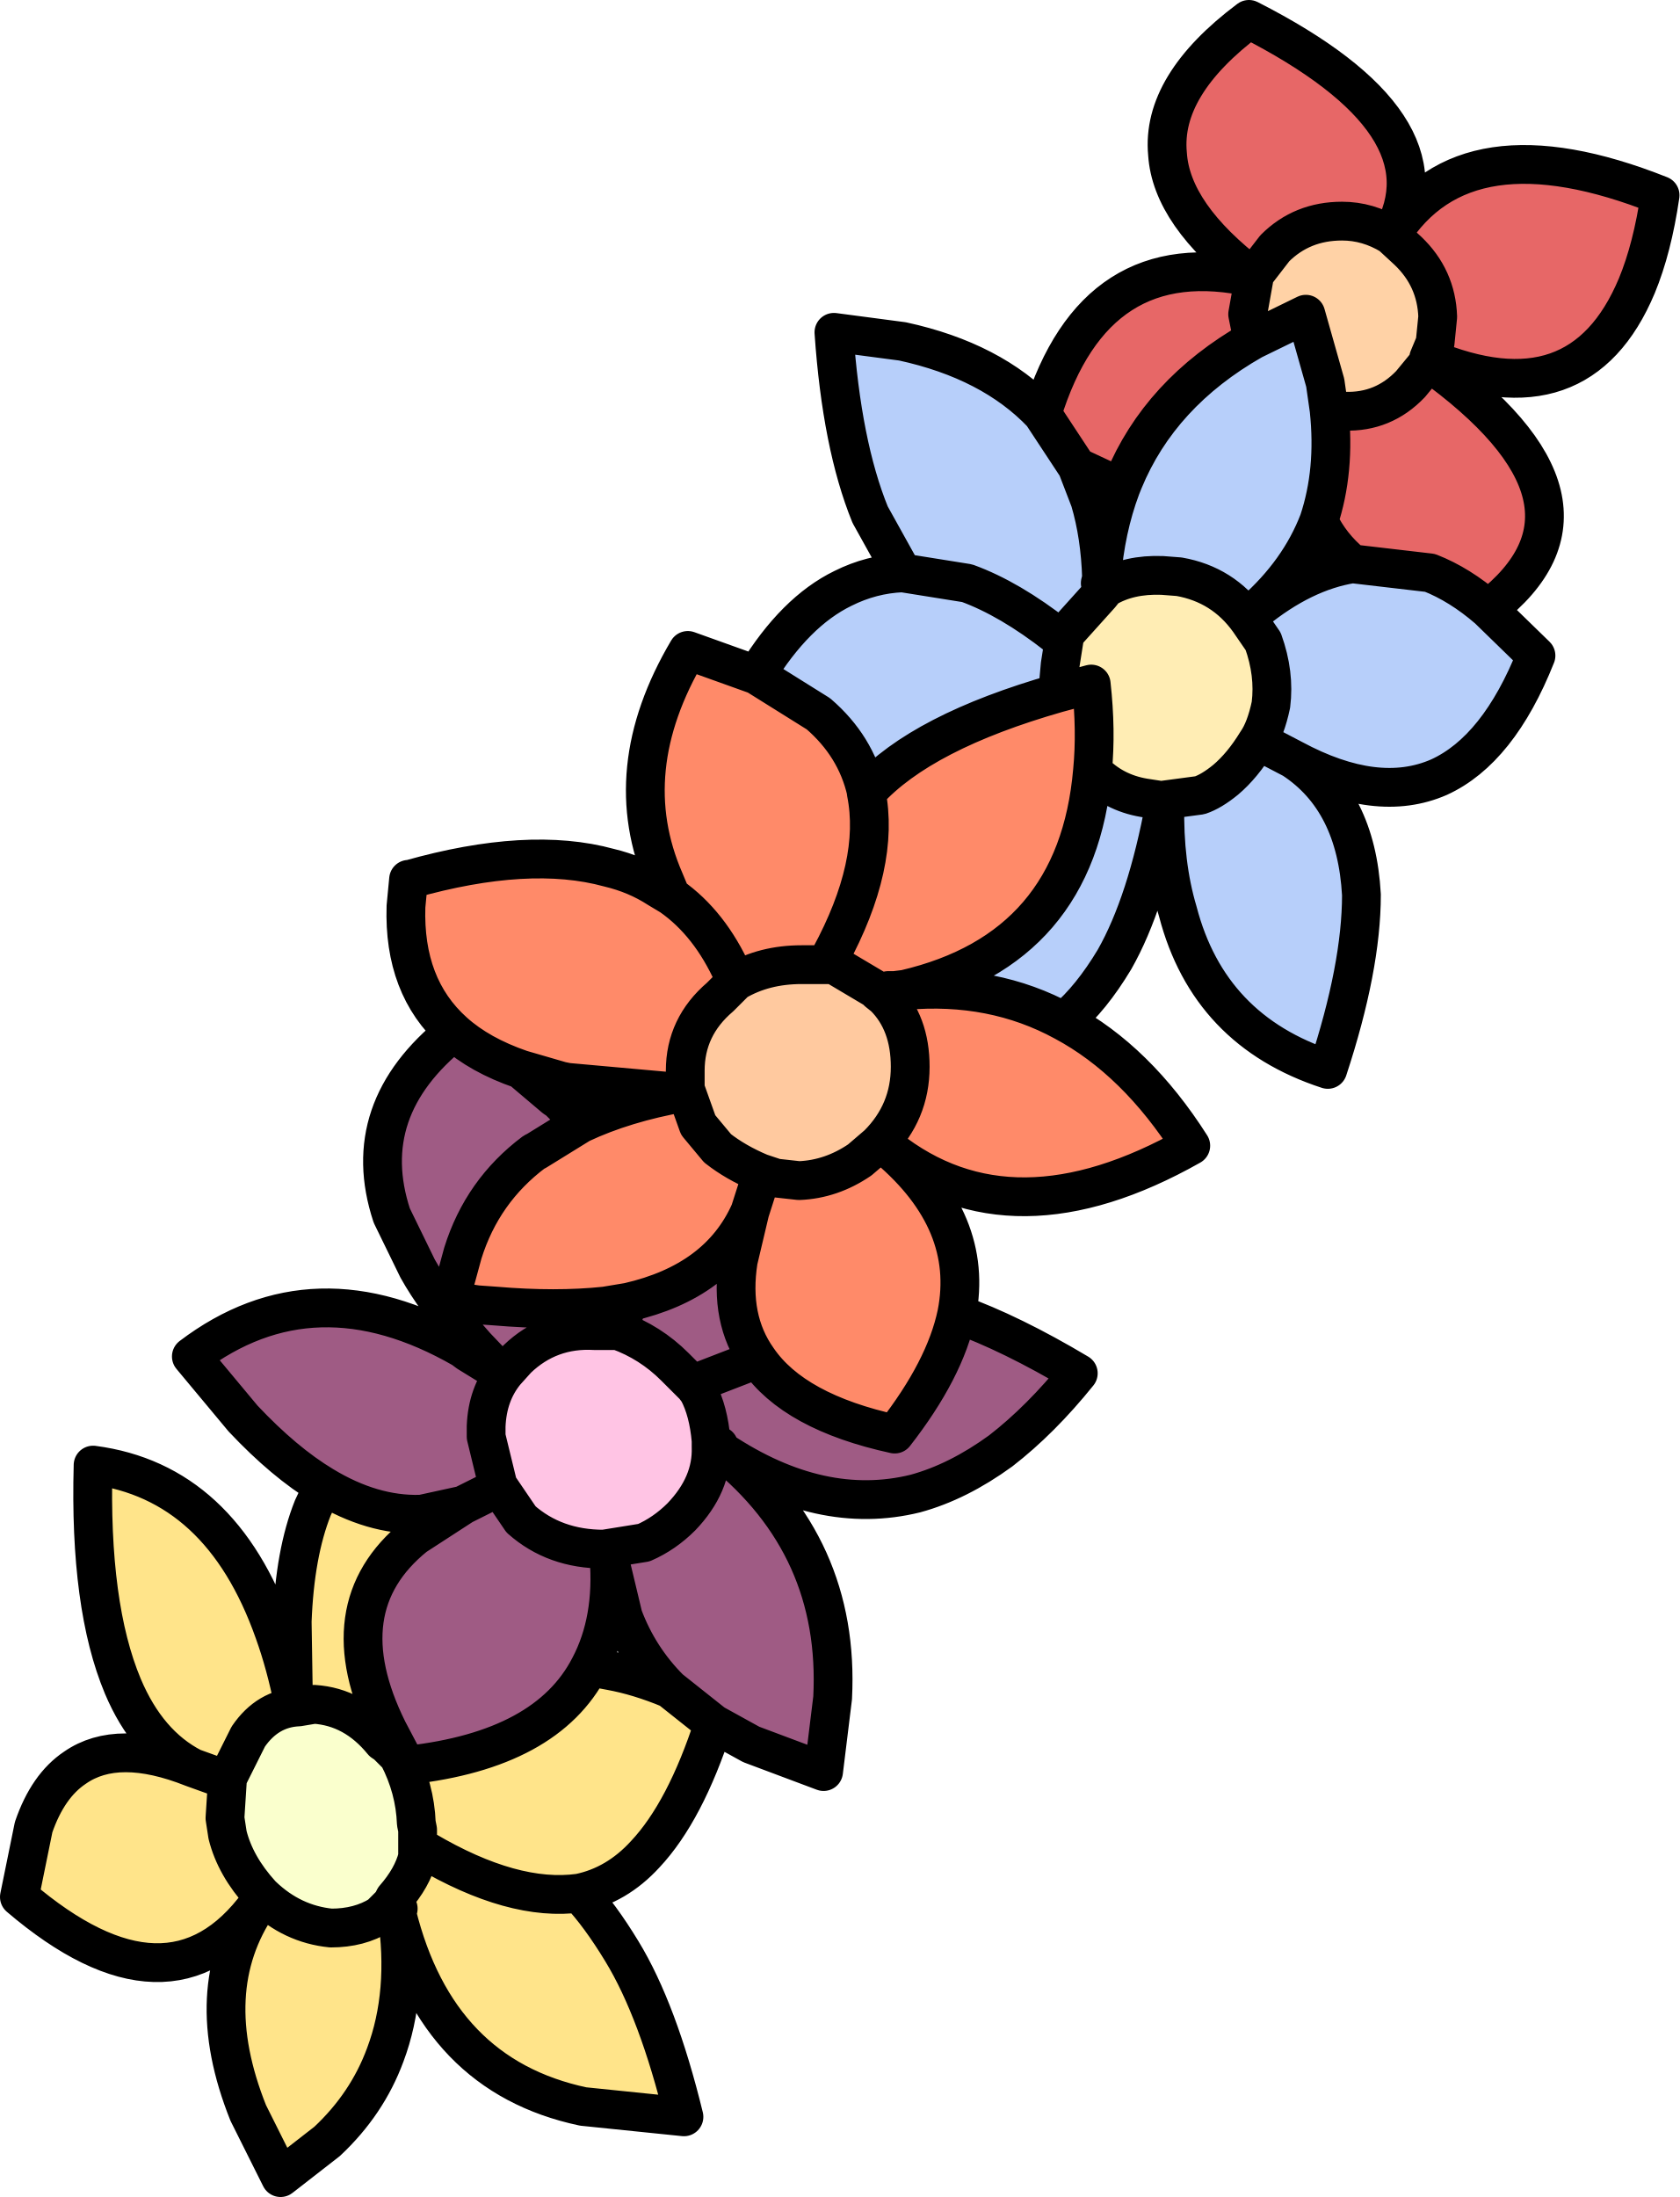
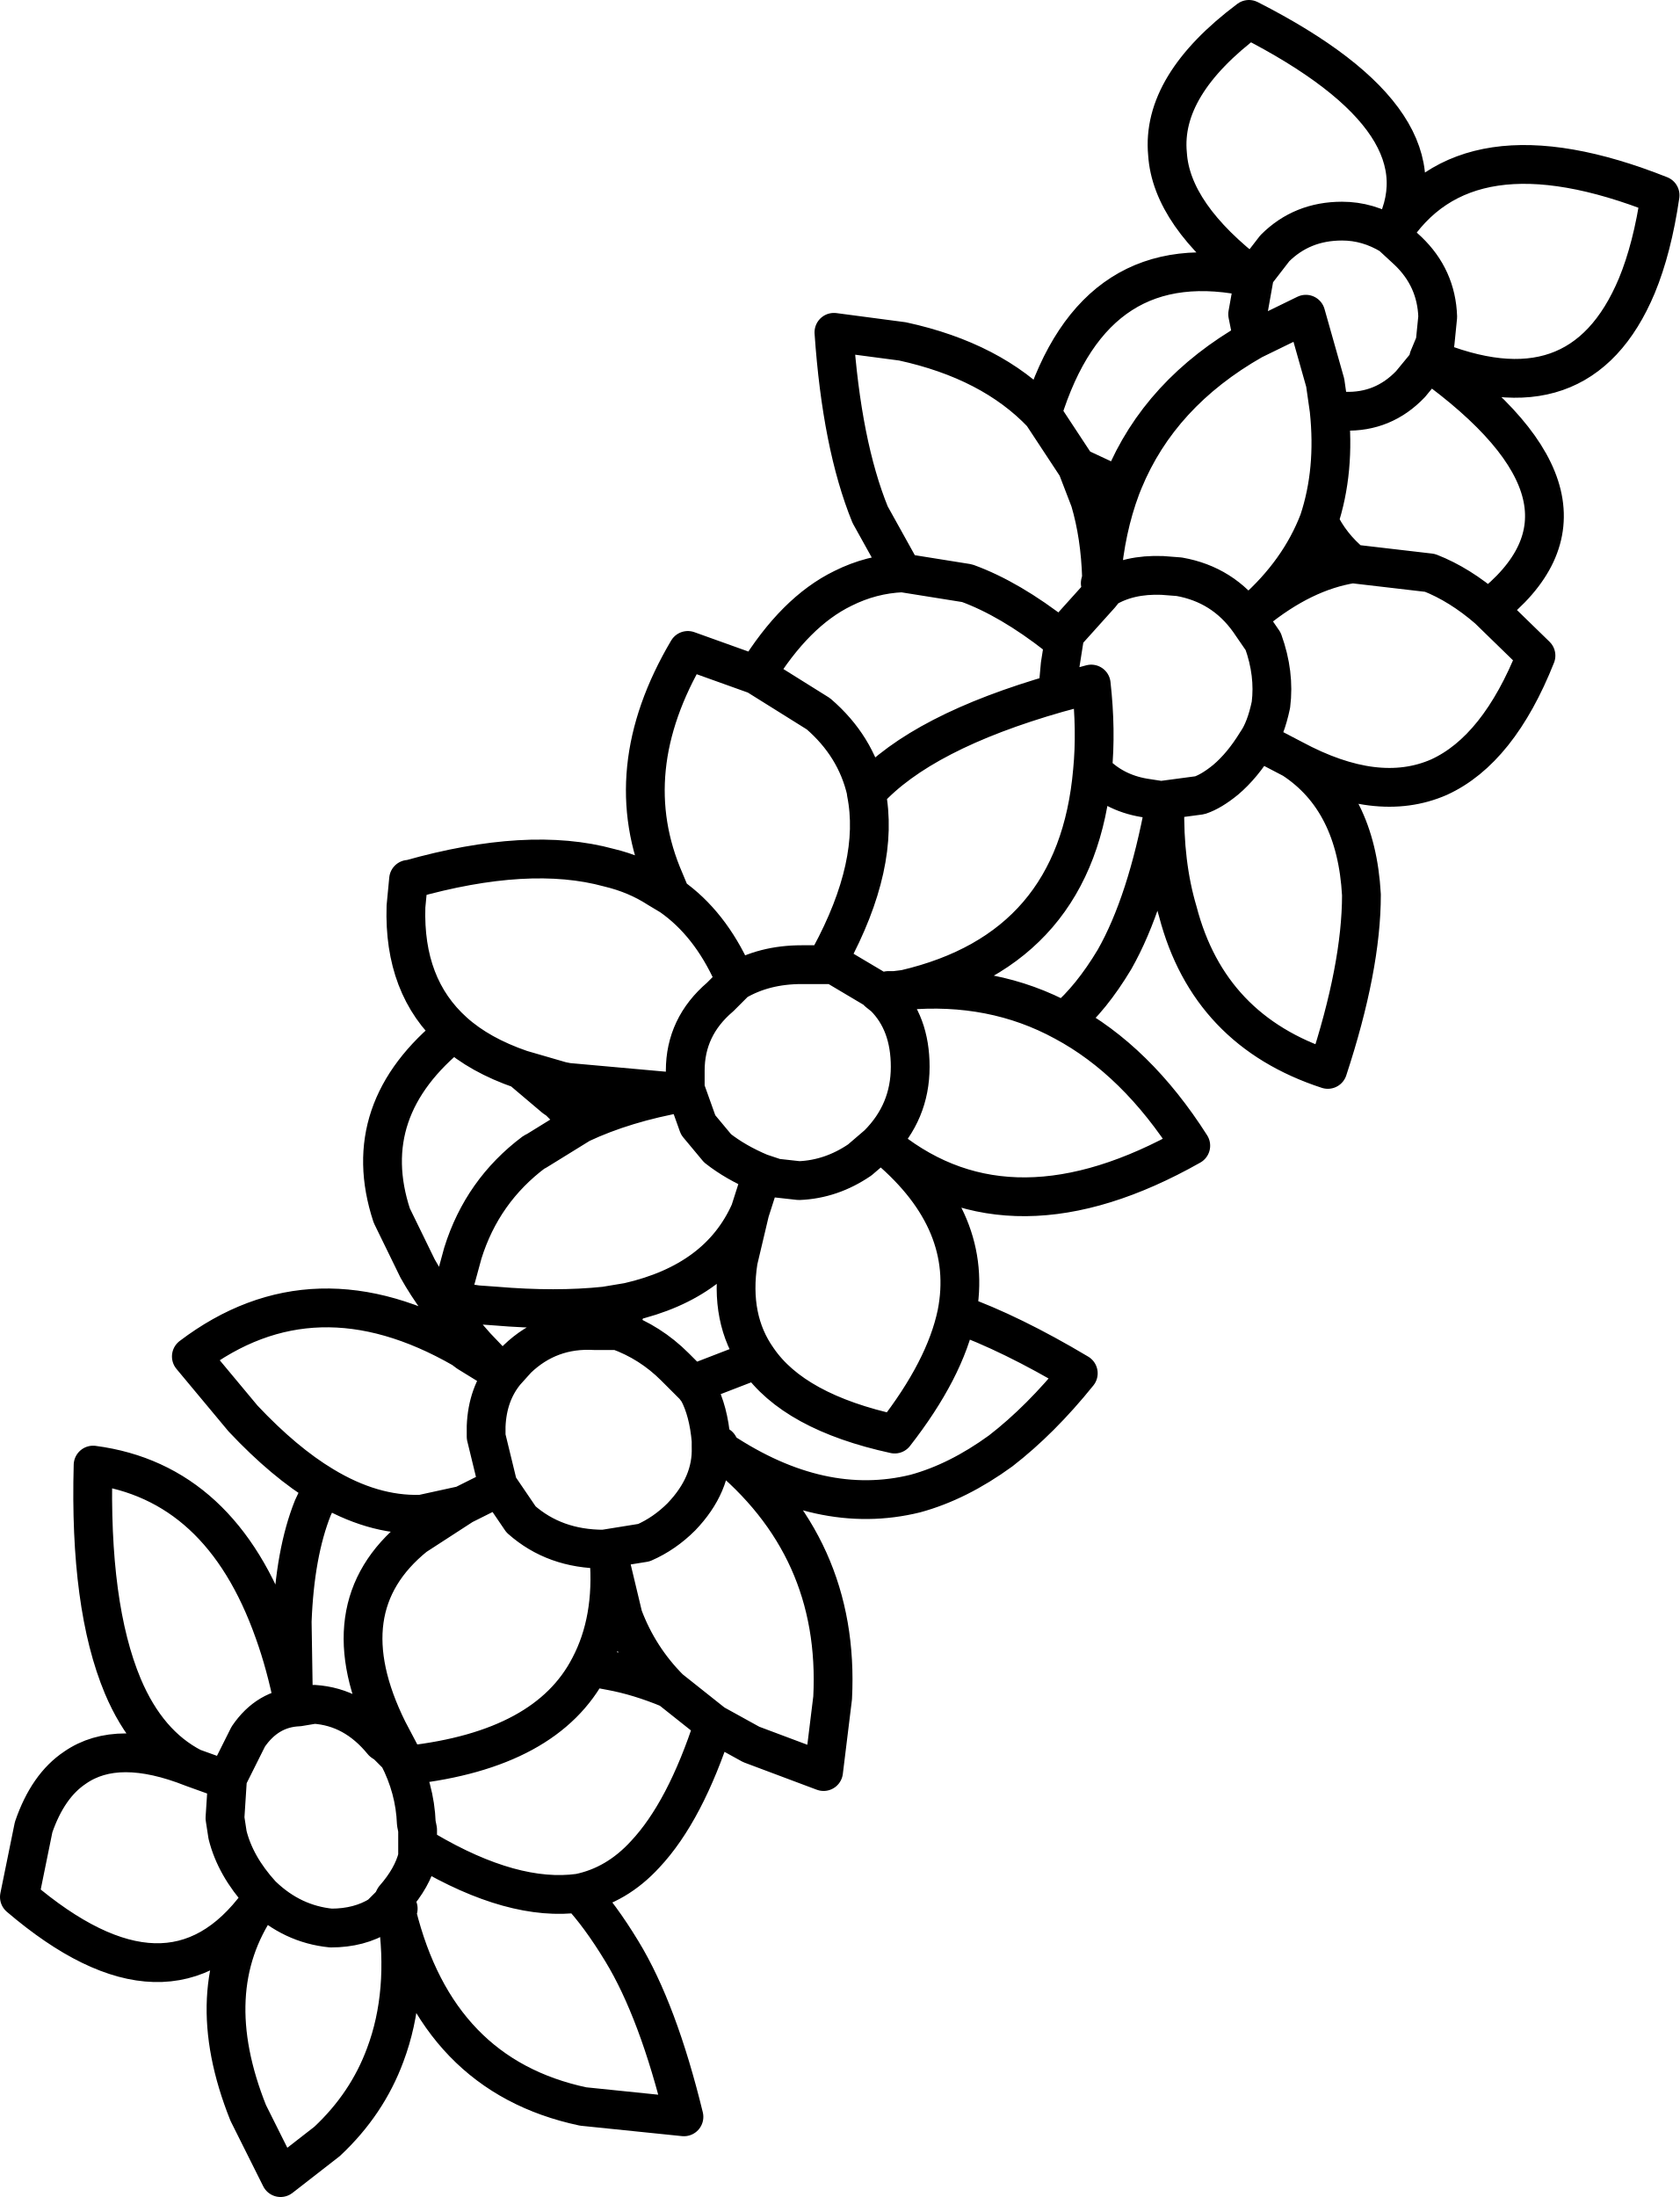
<svg xmlns="http://www.w3.org/2000/svg" height="84.95px" width="64.95px">
  <g transform="matrix(1.0, 0.0, 0.0, 1.0, 82.1, 59.9)">
-     <path d="M-33.65 -49.2 Q-36.8 -51.6 -36.95 -53.95 -37.2 -56.6 -33.8 -59.15 -25.85 -55.1 -28.3 -50.8 -25.45 -55.35 -17.9 -52.35 -18.2 -50.3 -18.8 -48.85 -21.0 -43.6 -26.85 -46.05 L-26.6 -46.65 -26.5 -47.65 Q-26.55 -49.15 -27.65 -50.2 L-28.3 -50.8 Q-29.2 -51.35 -30.2 -51.35 -31.75 -51.35 -32.8 -50.3 L-33.65 -49.2 M-26.85 -45.9 Q-19.25 -40.45 -24.55 -36.35 -25.65 -37.3 -26.8 -37.75 L-29.8 -38.1 Q-30.65 -38.8 -31.1 -39.75 -30.45 -41.7 -30.7 -44.05 L-30.1 -44.0 Q-28.6 -43.95 -27.55 -45.05 L-26.85 -45.9 M-41.8 -43.9 Q-39.75 -50.55 -33.6 -49.15 L-33.85 -47.75 -33.65 -46.75 Q-37.25 -44.7 -38.65 -41.3 L-38.75 -41.05 -38.95 -41.15 -40.45 -41.85 -41.8 -43.9" fill="#e76767" fill-rule="evenodd" stroke="none" />
-     <path d="M-26.85 -46.05 L-26.85 -45.9 -27.55 -45.05 Q-28.6 -43.95 -30.1 -44.0 L-30.7 -44.05 -30.85 -45.1 -31.6 -47.75 -33.65 -46.75 -33.85 -47.75 -33.6 -49.15 -33.65 -49.2 -32.8 -50.3 Q-31.75 -51.35 -30.2 -51.35 -29.2 -51.35 -28.3 -50.8 L-27.65 -50.2 Q-26.55 -49.15 -26.5 -47.65 L-26.6 -46.65 -26.85 -46.05" fill="#ffd2a6" fill-rule="evenodd" stroke="none" />
-     <path d="M-24.55 -36.35 L-22.7 -34.55 Q-24.15 -30.9 -26.45 -29.85 -28.85 -28.8 -32.1 -30.55 -29.65 -28.95 -29.45 -25.3 -29.45 -22.5 -30.75 -18.55 -35.35 -20.05 -36.55 -24.65 -37.1 -26.5 -37.05 -28.8 -37.75 -25.0 -39.0 -22.8 -39.9 -21.3 -40.9 -20.45 L-40.95 -20.4 Q-43.7 -21.9 -47.1 -21.6 L-47.1 -21.65 Q-40.45 -23.2 -39.85 -30.1 -39.05 -29.25 -37.85 -29.05 L-37.2 -28.95 -35.7 -29.15 Q-35.25 -29.3 -34.7 -29.75 -34.05 -30.3 -33.5 -31.2 -33.15 -31.7 -32.95 -32.65 -32.8 -33.85 -33.25 -35.1 L-33.8 -35.9 Q-34.8 -37.3 -36.5 -37.6 L-37.15 -37.65 Q-38.45 -37.7 -39.35 -37.15 L-39.55 -36.9 -40.9 -35.4 -41.15 -35.3 -41.2 -35.3 Q-43.05 -36.75 -44.7 -37.35 L-47.2 -37.75 -44.7 -37.35 Q-43.05 -36.75 -41.2 -35.3 L-41.15 -35.3 -40.95 -35.15 -41.1 -34.2 -41.2 -33.1 Q-46.45 -31.6 -48.55 -29.3 L-48.6 -29.3 Q-49.0 -31.05 -50.45 -32.3 L-52.85 -33.8 Q-51.35 -36.25 -49.5 -37.15 -48.4 -37.7 -47.2 -37.75 L-48.45 -40.0 Q-49.55 -42.7 -49.85 -47.05 L-47.2 -46.7 Q-43.75 -45.95 -41.8 -43.9 L-40.45 -41.85 -39.95 -40.55 Q-39.55 -39.2 -39.5 -37.55 L-39.55 -37.35 -39.35 -37.15 -39.55 -37.35 -39.5 -37.55 Q-39.35 -39.45 -38.75 -41.05 L-38.65 -41.3 Q-37.25 -44.7 -33.65 -46.75 L-31.6 -47.75 -30.85 -45.1 -30.7 -44.05 Q-30.45 -41.7 -31.1 -39.75 -31.85 -37.8 -33.6 -36.25 -31.7 -37.8 -29.8 -38.1 L-26.8 -37.75 Q-25.65 -37.3 -24.55 -36.35 M-33.8 -35.9 L-33.8 -36.0 -33.7 -36.1 -33.6 -36.25 -33.7 -36.1 -33.8 -36.0 -33.8 -35.9 M-37.2 -28.95 L-37.05 -28.8 -37.2 -28.95 M-33.5 -31.2 L-33.25 -31.15 -32.1 -30.55 -33.25 -31.15 -33.5 -31.2" fill="#b7cffa" fill-rule="evenodd" stroke="none" />
-     <path d="M-40.95 -20.4 Q-38.15 -18.9 -36.05 -15.6 -42.95 -11.7 -47.75 -15.5 -44.4 -12.65 -45.1 -9.1 -45.55 -6.95 -47.5 -4.45 -51.4 -5.3 -52.8 -7.35 -53.9 -8.9 -53.55 -11.15 L-53.1 -13.05 Q-54.3 -10.35 -57.8 -9.55 L-58.7 -9.4 Q-60.6 -9.2 -62.95 -9.4 L-63.65 -9.45 -64.65 -9.6 -64.5 -10.35 -64.2 -11.45 Q-63.45 -13.85 -61.45 -15.35 L-61.35 -15.4 -59.65 -16.45 Q-57.95 -17.25 -55.7 -17.65 L-55.6 -17.8 -55.7 -17.65 -60.15 -18.05 -60.4 -18.1 -61.95 -18.55 Q-63.55 -19.1 -64.55 -20.0 -66.5 -21.75 -66.4 -24.85 L-66.3 -25.9 -66.25 -25.9 Q-61.65 -27.2 -58.55 -26.35 -57.5 -26.1 -56.65 -25.55 L-56.15 -25.25 -56.4 -25.85 Q-58.25 -30.1 -55.5 -34.75 L-52.85 -33.8 -50.45 -32.3 Q-49.0 -31.05 -48.6 -29.3 L-48.6 -29.25 -48.55 -29.3 Q-46.45 -31.6 -41.2 -33.1 L-39.9 -33.45 Q-39.7 -31.65 -39.85 -30.1 -40.45 -23.2 -47.1 -21.65 L-47.5 -21.6 -47.75 -21.6 -47.9 -21.35 -47.75 -21.6 -47.5 -21.6 -47.1 -21.6 Q-43.7 -21.9 -40.95 -20.4 M-52.7 -14.55 L-52.7 -14.3 -53.1 -13.05 -52.7 -14.3 -52.7 -14.55 -52.1 -14.35 -51.2 -14.25 Q-49.95 -14.3 -48.85 -15.05 L-48.15 -15.65 Q-46.9 -16.9 -46.9 -18.65 -46.9 -20.35 -47.9 -21.35 L-48.15 -21.55 -48.25 -21.65 -49.85 -22.6 -50.0 -22.9 -50.1 -22.6 -51.1 -22.6 Q-52.55 -22.6 -53.65 -21.95 L-53.75 -22.2 Q-54.65 -24.2 -56.15 -25.25 -54.65 -24.2 -53.75 -22.2 L-53.65 -21.95 -54.25 -21.35 Q-55.6 -20.2 -55.6 -18.5 L-55.6 -17.8 -55.1 -16.4 -54.35 -15.5 Q-53.65 -14.95 -52.7 -14.55 M-47.75 -15.5 L-47.9 -15.6 -48.05 -15.65 -48.15 -15.65 -48.05 -15.65 -47.9 -15.6 -47.75 -15.5 M-50.0 -22.9 Q-48.05 -26.5 -48.6 -29.25 -48.05 -26.5 -50.0 -22.9" fill="#ff8a69" fill-rule="evenodd" stroke="none" />
-     <path d="M-40.9 -35.4 L-39.55 -36.9 -39.35 -37.15 Q-38.45 -37.7 -37.15 -37.65 L-36.5 -37.6 Q-34.8 -37.3 -33.8 -35.9 L-33.25 -35.1 Q-32.8 -33.85 -32.95 -32.65 -33.15 -31.7 -33.5 -31.2 -34.05 -30.3 -34.7 -29.75 -35.25 -29.3 -35.7 -29.15 L-37.2 -28.95 -37.85 -29.05 Q-39.05 -29.25 -39.85 -30.1 -39.7 -31.65 -39.9 -33.45 L-41.2 -33.1 -41.1 -34.2 -40.95 -35.15 -40.9 -35.4" fill="#ffedb4" fill-rule="evenodd" stroke="none" />
-     <path d="M-45.1 -9.1 Q-43.0 -8.35 -40.4 -6.8 -41.85 -5.0 -43.4 -3.8 -45.05 -2.6 -46.7 -2.15 -50.35 -1.25 -54.2 -3.8 -49.6 -0.1 -49.9 5.75 L-50.25 8.6 -53.05 7.55 -54.5 6.75 -56.2 5.4 Q-57.4 4.2 -58.0 2.6 L-58.55 0.3 -58.6 0.2 -58.75 0.05 -58.75 0.0 -58.75 0.05 -58.6 0.2 -58.55 0.3 Q-58.35 2.75 -59.3 4.55 -60.95 7.75 -66.3 8.35 L-66.6 7.95 -67.1 7.0 Q-69.45 2.25 -66.05 -0.5 L-64.2 -1.7 -65.8 -1.35 -65.85 -1.35 Q-67.7 -1.3 -69.6 -2.45 -71.1 -3.35 -72.7 -5.05 L-74.7 -7.45 Q-69.95 -11.05 -64.2 -7.75 L-64.0 -7.6 -62.7 -6.8 -63.7 -7.85 -64.05 -8.25 Q-65.25 -9.6 -65.95 -10.85 L-66.95 -12.9 Q-68.3 -17.0 -64.55 -20.0 -63.55 -19.1 -61.95 -18.55 L-60.65 -17.45 -60.5 -17.35 -60.0 -16.85 -59.65 -16.45 -61.35 -15.4 -61.45 -15.35 Q-63.45 -13.85 -64.2 -11.45 L-64.5 -10.35 -64.65 -9.6 -63.65 -9.45 -62.95 -9.4 Q-60.6 -9.2 -58.7 -9.4 L-57.8 -9.55 -57.85 -9.4 -58.15 -8.65 -58.2 -8.45 -58.15 -8.65 -57.85 -9.4 -57.8 -9.55 Q-54.3 -10.35 -53.1 -13.05 L-53.55 -11.15 Q-53.9 -8.9 -52.8 -7.35 L-55.0 -6.5 -55.0 -6.4 -55.25 -6.3 -55.3 -6.35 -56.0 -7.05 Q-56.95 -8.0 -58.2 -8.45 L-59.1 -8.45 Q-60.85 -8.55 -62.1 -7.35 L-62.55 -6.85 -62.7 -6.8 -62.55 -6.85 Q-63.25 -6.0 -63.3 -4.75 L-63.3 -4.35 -62.85 -2.5 -62.8 -2.4 -61.95 -1.15 Q-60.65 0.0 -58.75 0.0 L-57.2 -0.25 Q-56.4 -0.6 -55.75 -1.25 -54.55 -2.5 -54.6 -3.95 L-54.6 -4.2 Q-54.7 -5.35 -55.1 -6.1 L-55.0 -6.4 -55.0 -6.5 -52.8 -7.35 Q-51.4 -5.3 -47.5 -4.45 -45.55 -6.95 -45.1 -9.1 M-64.2 -1.7 L-62.9 -2.35 -62.85 -2.5 -62.9 -2.35 -64.2 -1.7 M-54.2 -3.8 L-54.3 -4.0 -54.6 -3.95 -54.3 -4.0 -54.2 -3.8" fill="#9f5b84" fill-rule="evenodd" stroke="none" />
-     <path d="M-62.55 -6.85 L-62.1 -7.35 Q-60.85 -8.55 -59.1 -8.45 L-58.2 -8.45 Q-56.95 -8.0 -56.0 -7.05 L-55.3 -6.35 -55.25 -6.3 -55.1 -6.1 Q-54.7 -5.35 -54.6 -4.2 L-54.6 -3.95 Q-54.55 -2.5 -55.75 -1.25 -56.4 -0.6 -57.2 -0.25 L-58.75 0.0 Q-60.65 0.0 -61.95 -1.15 L-62.8 -2.4 -62.85 -2.5 -63.3 -4.35 -63.3 -4.75 Q-63.25 -6.0 -62.55 -6.85" fill="#ffc4e4" fill-rule="evenodd" stroke="none" />
-     <path d="M-54.5 6.75 Q-55.6 10.15 -57.15 11.8 -58.25 13.0 -59.7 13.3 -58.9 14.15 -58.05 15.55 -56.65 17.85 -55.65 21.95 L-59.55 21.55 Q-65.2 20.35 -66.75 14.1 -66.3 17.15 -67.2 19.55 -67.9 21.45 -69.45 22.9 L-71.25 24.3 -72.5 21.8 Q-74.4 17.05 -72.1 13.7 -75.55 18.4 -81.35 13.45 L-80.8 10.75 Q-80.25 9.15 -79.2 8.45 -77.55 7.3 -74.65 8.45 -76.4 7.55 -77.35 5.3 -78.65 2.2 -78.5 -3.25 -73.55 -2.6 -71.5 3.2 -71.05 4.45 -70.75 5.95 L-70.8 2.8 Q-70.7 0.15 -70.0 -1.6 L-69.6 -2.45 Q-67.7 -1.3 -65.85 -1.35 L-65.8 -1.35 -64.2 -1.7 -66.05 -0.5 Q-69.45 2.25 -67.1 7.0 L-66.6 7.95 -66.3 8.35 Q-60.95 7.75 -59.3 4.55 L-58.5 4.7 Q-57.4 4.9 -56.2 5.4 L-54.5 6.75 M-66.7 8.0 L-66.6 7.95 -66.7 8.0 -67.15 7.55 -67.3 7.45 Q-68.4 6.1 -69.95 6.0 L-70.55 6.1 -70.75 5.95 -70.55 6.1 Q-71.75 6.15 -72.5 7.25 L-73.3 8.85 -73.4 10.4 -73.3 11.05 Q-73.0 12.25 -72.0 13.35 L-71.95 13.4 Q-70.8 14.5 -69.3 14.65 -68.2 14.65 -67.4 14.15 L-66.95 13.7 -66.85 13.5 Q-66.15 12.7 -65.95 11.9 L-65.8 11.6 -65.95 11.6 -65.95 10.85 -66.0 10.6 Q-66.05 9.25 -66.7 8.0 M-59.7 13.3 Q-62.25 13.65 -65.65 11.65 L-65.75 11.6 -65.8 11.6 -65.75 11.6 -65.65 11.65 Q-62.25 13.65 -59.7 13.3 M-66.95 13.7 L-66.7 13.9 -66.75 14.1 -66.7 13.9 -66.95 13.7 M-72.1 13.7 L-72.05 13.55 -71.95 13.4 -72.05 13.55 -72.1 13.7 M-73.3 8.85 L-73.4 8.9 -74.65 8.45 -73.4 8.9 -73.3 8.85" fill="#ffe48a" fill-rule="evenodd" stroke="none" />
-     <path d="M-52.7 -14.55 Q-53.65 -14.95 -54.35 -15.5 L-55.1 -16.4 -55.6 -17.8 -55.6 -18.5 Q-55.6 -20.2 -54.25 -21.35 L-53.65 -21.95 Q-52.55 -22.6 -51.1 -22.6 L-50.1 -22.6 -49.85 -22.6 -48.25 -21.65 -48.15 -21.55 -47.9 -21.35 Q-46.9 -20.35 -46.9 -18.65 -46.9 -16.9 -48.15 -15.65 L-48.85 -15.05 Q-49.95 -14.3 -51.2 -14.25 L-52.1 -14.35 -52.7 -14.55" fill="#ffc99f" fill-rule="evenodd" stroke="none" />
-     <path d="M-66.7 8.0 Q-66.05 9.25 -66.0 10.6 L-65.95 10.85 -65.95 11.6 -65.95 11.9 Q-66.15 12.7 -66.85 13.5 L-66.95 13.7 -67.4 14.15 Q-68.2 14.65 -69.3 14.65 -70.8 14.5 -71.95 13.4 L-72.0 13.35 Q-73.0 12.25 -73.3 11.05 L-73.4 10.4 -73.3 8.85 -72.5 7.25 Q-71.75 6.15 -70.55 6.1 L-69.95 6.0 Q-68.4 6.1 -67.3 7.45 L-67.15 7.55 -66.7 8.0" fill="#faffcd" fill-rule="evenodd" stroke="none" />
    <path d="M-33.65 -49.2 Q-36.8 -51.6 -36.95 -53.95 -37.2 -56.6 -33.8 -59.15 -25.85 -55.1 -28.3 -50.8 -25.45 -55.35 -17.9 -52.35 -18.2 -50.3 -18.8 -48.85 -21.0 -43.6 -26.85 -46.05 L-26.85 -45.9 Q-19.25 -40.45 -24.55 -36.35 L-22.7 -34.55 Q-24.15 -30.9 -26.45 -29.85 -28.85 -28.8 -32.1 -30.55 -29.65 -28.95 -29.45 -25.3 -29.45 -22.5 -30.75 -18.55 -35.35 -20.05 -36.55 -24.65 -37.1 -26.5 -37.05 -28.8 -37.75 -25.0 -39.0 -22.8 -39.9 -21.3 -40.9 -20.45 L-40.95 -20.4 Q-38.15 -18.9 -36.05 -15.6 -42.95 -11.7 -47.75 -15.5 -44.4 -12.65 -45.1 -9.1 -43.0 -8.35 -40.4 -6.8 -41.85 -5.0 -43.4 -3.8 -45.05 -2.6 -46.7 -2.15 -50.35 -1.25 -54.2 -3.8 -49.6 -0.1 -49.9 5.75 L-50.25 8.6 -53.05 7.55 -54.5 6.75 Q-55.6 10.15 -57.15 11.8 -58.25 13.0 -59.7 13.3 -58.9 14.15 -58.05 15.55 -56.65 17.85 -55.65 21.95 L-59.55 21.55 Q-65.2 20.35 -66.75 14.1 -66.3 17.15 -67.2 19.55 -67.9 21.45 -69.45 22.9 L-71.25 24.3 -72.5 21.8 Q-74.4 17.05 -72.1 13.7 -75.55 18.4 -81.35 13.45 L-80.8 10.75 Q-80.25 9.15 -79.2 8.45 -77.55 7.3 -74.65 8.45 -76.4 7.55 -77.35 5.3 -78.65 2.2 -78.5 -3.25 -73.55 -2.6 -71.5 3.2 -71.05 4.45 -70.75 5.95 L-70.8 2.8 Q-70.7 0.15 -70.0 -1.6 L-69.6 -2.45 Q-71.1 -3.35 -72.7 -5.05 L-74.7 -7.45 Q-69.95 -11.05 -64.2 -7.75 L-64.0 -7.6 -62.7 -6.8 -63.7 -7.85 -64.05 -8.25 Q-65.25 -9.6 -65.95 -10.85 L-66.95 -12.9 Q-68.3 -17.0 -64.55 -20.0 -66.5 -21.75 -66.4 -24.85 L-66.3 -25.9 -66.25 -25.9 Q-61.65 -27.2 -58.55 -26.35 -57.5 -26.1 -56.65 -25.55 L-56.15 -25.25 -56.4 -25.85 Q-58.25 -30.1 -55.5 -34.75 L-52.85 -33.8 Q-51.35 -36.25 -49.5 -37.15 -48.4 -37.7 -47.2 -37.75 L-48.45 -40.0 Q-49.55 -42.7 -49.85 -47.05 L-47.2 -46.7 Q-43.75 -45.95 -41.8 -43.9 -39.75 -50.55 -33.6 -49.15 L-33.65 -49.2 -32.8 -50.3 Q-31.75 -51.35 -30.2 -51.35 -29.2 -51.35 -28.3 -50.8 L-27.65 -50.2 Q-26.55 -49.15 -26.5 -47.65 L-26.6 -46.65 -26.85 -46.05 M-47.2 -37.75 L-44.7 -37.35 Q-43.05 -36.75 -41.2 -35.3 L-41.15 -35.3 -40.9 -35.4 -39.55 -36.9 -39.35 -37.15 -39.55 -37.35 -39.5 -37.55 Q-39.55 -39.2 -39.95 -40.55 L-40.45 -41.85 -41.8 -43.9 M-41.15 -35.3 L-40.95 -35.15 -40.9 -35.4 M-41.2 -33.1 L-41.1 -34.2 -40.95 -35.15 M-48.6 -29.3 L-48.6 -29.25 -48.55 -29.3 -48.6 -29.3 Q-49.0 -31.05 -50.45 -32.3 L-52.85 -33.8 M-48.55 -29.3 Q-46.45 -31.6 -41.2 -33.1 L-39.9 -33.45 Q-39.7 -31.65 -39.85 -30.1 -39.05 -29.25 -37.85 -29.05 L-37.2 -28.95 -35.7 -29.15 Q-35.25 -29.3 -34.7 -29.75 -34.05 -30.3 -33.5 -31.2 -33.15 -31.7 -32.95 -32.65 -32.8 -33.85 -33.25 -35.1 L-33.8 -35.9 Q-34.8 -37.3 -36.5 -37.6 L-37.15 -37.65 Q-38.45 -37.7 -39.35 -37.15 M-57.8 -9.55 L-58.7 -9.4 Q-60.6 -9.2 -62.95 -9.4 L-63.65 -9.45 -64.65 -9.6 -64.5 -10.35 -64.2 -11.45 Q-63.45 -13.85 -61.45 -15.35 L-61.35 -15.4 -59.65 -16.45 -60.0 -16.85 -60.5 -17.35 -60.65 -17.45 -61.95 -18.55 Q-63.55 -19.1 -64.55 -20.0 M-62.7 -6.8 L-62.55 -6.85 -62.1 -7.35 Q-60.85 -8.55 -59.1 -8.45 L-58.2 -8.45 -58.15 -8.65 -57.85 -9.4 -57.8 -9.55 Q-54.3 -10.35 -53.1 -13.05 L-52.7 -14.3 -52.7 -14.55 Q-53.65 -14.95 -54.35 -15.5 L-55.1 -16.4 -55.6 -17.8 -55.7 -17.65 Q-57.95 -17.25 -59.65 -16.45 M-66.6 7.95 L-67.1 7.0 Q-69.45 2.25 -66.05 -0.5 L-64.2 -1.7 -65.8 -1.35 -65.85 -1.35 Q-67.7 -1.3 -69.6 -2.45 M-62.85 -2.5 L-63.3 -4.35 -63.3 -4.75 Q-63.25 -6.0 -62.55 -6.85 M-58.75 0.0 Q-60.65 0.0 -61.95 -1.15 L-62.8 -2.4 -62.85 -2.5 -62.9 -2.35 -64.2 -1.7 M-49.85 -22.6 L-48.25 -21.65 -48.15 -21.55 -47.9 -21.35 -47.75 -21.6 -47.5 -21.6 -47.1 -21.65 Q-40.45 -23.2 -39.85 -30.1 M-49.85 -22.6 L-50.0 -22.9 -50.1 -22.6 -49.85 -22.6 M-47.5 -21.6 L-47.1 -21.6 -47.1 -21.65 M-47.9 -21.35 Q-46.9 -20.35 -46.9 -18.65 -46.9 -16.9 -48.15 -15.65 L-48.05 -15.65 -47.9 -15.6 -47.75 -15.5 M-48.15 -15.65 L-48.85 -15.05 Q-49.95 -14.3 -51.2 -14.25 L-52.1 -14.35 -52.7 -14.55 M-47.1 -21.6 Q-43.7 -21.9 -40.95 -20.4 M-53.65 -21.95 L-53.75 -22.2 Q-54.65 -24.2 -56.15 -25.25 M-53.65 -21.95 Q-52.55 -22.6 -51.1 -22.6 L-50.1 -22.6 M-55.6 -17.8 L-55.6 -18.5 Q-55.6 -20.2 -54.25 -21.35 L-53.65 -21.95 M-55.7 -17.65 L-60.15 -18.05 -60.4 -18.1 -61.95 -18.55 M-55.1 -6.1 L-55.0 -6.4 -55.25 -6.3 -55.1 -6.1 Q-54.7 -5.35 -54.6 -4.2 L-54.6 -3.95 -54.3 -4.0 -54.2 -3.8 M-58.2 -8.45 Q-56.95 -8.0 -56.0 -7.05 L-55.3 -6.35 -55.25 -6.3 M-52.8 -7.35 L-55.0 -6.5 -55.0 -6.4 M-52.8 -7.35 Q-53.9 -8.9 -53.55 -11.15 L-53.1 -13.05 M-54.6 -3.95 Q-54.55 -2.5 -55.75 -1.25 -56.4 -0.6 -57.2 -0.25 L-58.75 0.0 -58.75 0.05 -58.6 0.2 -58.55 0.3 -58.0 2.6 Q-57.4 4.2 -56.2 5.4 L-54.5 6.75 M-45.1 -9.1 Q-45.55 -6.95 -47.5 -4.45 -51.4 -5.3 -52.8 -7.35 M-48.6 -29.25 Q-48.05 -26.5 -50.0 -22.9 M-29.8 -38.1 L-26.8 -37.75 Q-25.65 -37.3 -24.55 -36.35 M-26.85 -45.9 L-27.55 -45.05 Q-28.6 -43.95 -30.1 -44.0 L-30.7 -44.05 Q-30.45 -41.7 -31.1 -39.75 -30.65 -38.8 -29.8 -38.1 -31.7 -37.8 -33.6 -36.25 L-33.7 -36.1 -33.8 -36.0 -33.8 -35.9 M-33.65 -46.75 L-33.85 -47.75 -33.6 -49.15 M-33.65 -46.75 L-31.6 -47.75 -30.85 -45.1 -30.7 -44.05 M-38.75 -41.05 L-38.95 -41.15 -40.45 -41.85 M-38.75 -41.05 L-38.65 -41.3 Q-37.25 -44.7 -33.65 -46.75 M-39.5 -37.55 Q-39.35 -39.45 -38.75 -41.05 M-32.1 -30.55 L-33.25 -31.15 -33.5 -31.2 M-37.05 -28.8 L-37.2 -28.95 M-31.1 -39.75 Q-31.85 -37.8 -33.6 -36.25 M-59.3 4.55 L-58.5 4.7 Q-57.4 4.9 -56.2 5.4 M-58.55 0.3 Q-58.35 2.75 -59.3 4.55 -60.95 7.75 -66.3 8.35 L-66.6 7.95 -66.7 8.0 Q-66.05 9.25 -66.0 10.6 L-65.95 10.85 -65.95 11.6 -65.8 11.6 -65.75 11.6 -65.65 11.65 Q-62.25 13.65 -59.7 13.3 M-70.55 6.1 L-69.95 6.0 Q-68.4 6.1 -67.3 7.45 L-67.15 7.55 -66.7 8.0 M-70.75 5.95 L-70.55 6.1 Q-71.75 6.15 -72.5 7.25 L-73.3 8.85 -73.4 10.4 -73.3 11.05 Q-73.0 12.25 -72.0 13.35 L-71.95 13.4 Q-70.8 14.5 -69.3 14.65 -68.2 14.65 -67.4 14.15 L-66.95 13.7 -66.85 13.5 Q-66.15 12.7 -65.95 11.9 L-65.95 11.6 M-65.95 11.9 L-65.8 11.6 M-74.65 8.45 L-73.4 8.9 -73.3 8.85 M-71.95 13.4 L-72.05 13.55 -72.1 13.7 M-66.75 14.1 L-66.7 13.9 -66.95 13.7" fill="none" stroke="#000000" stroke-linecap="round" stroke-linejoin="round" stroke-width="1.5" />
  </g>
</svg>
